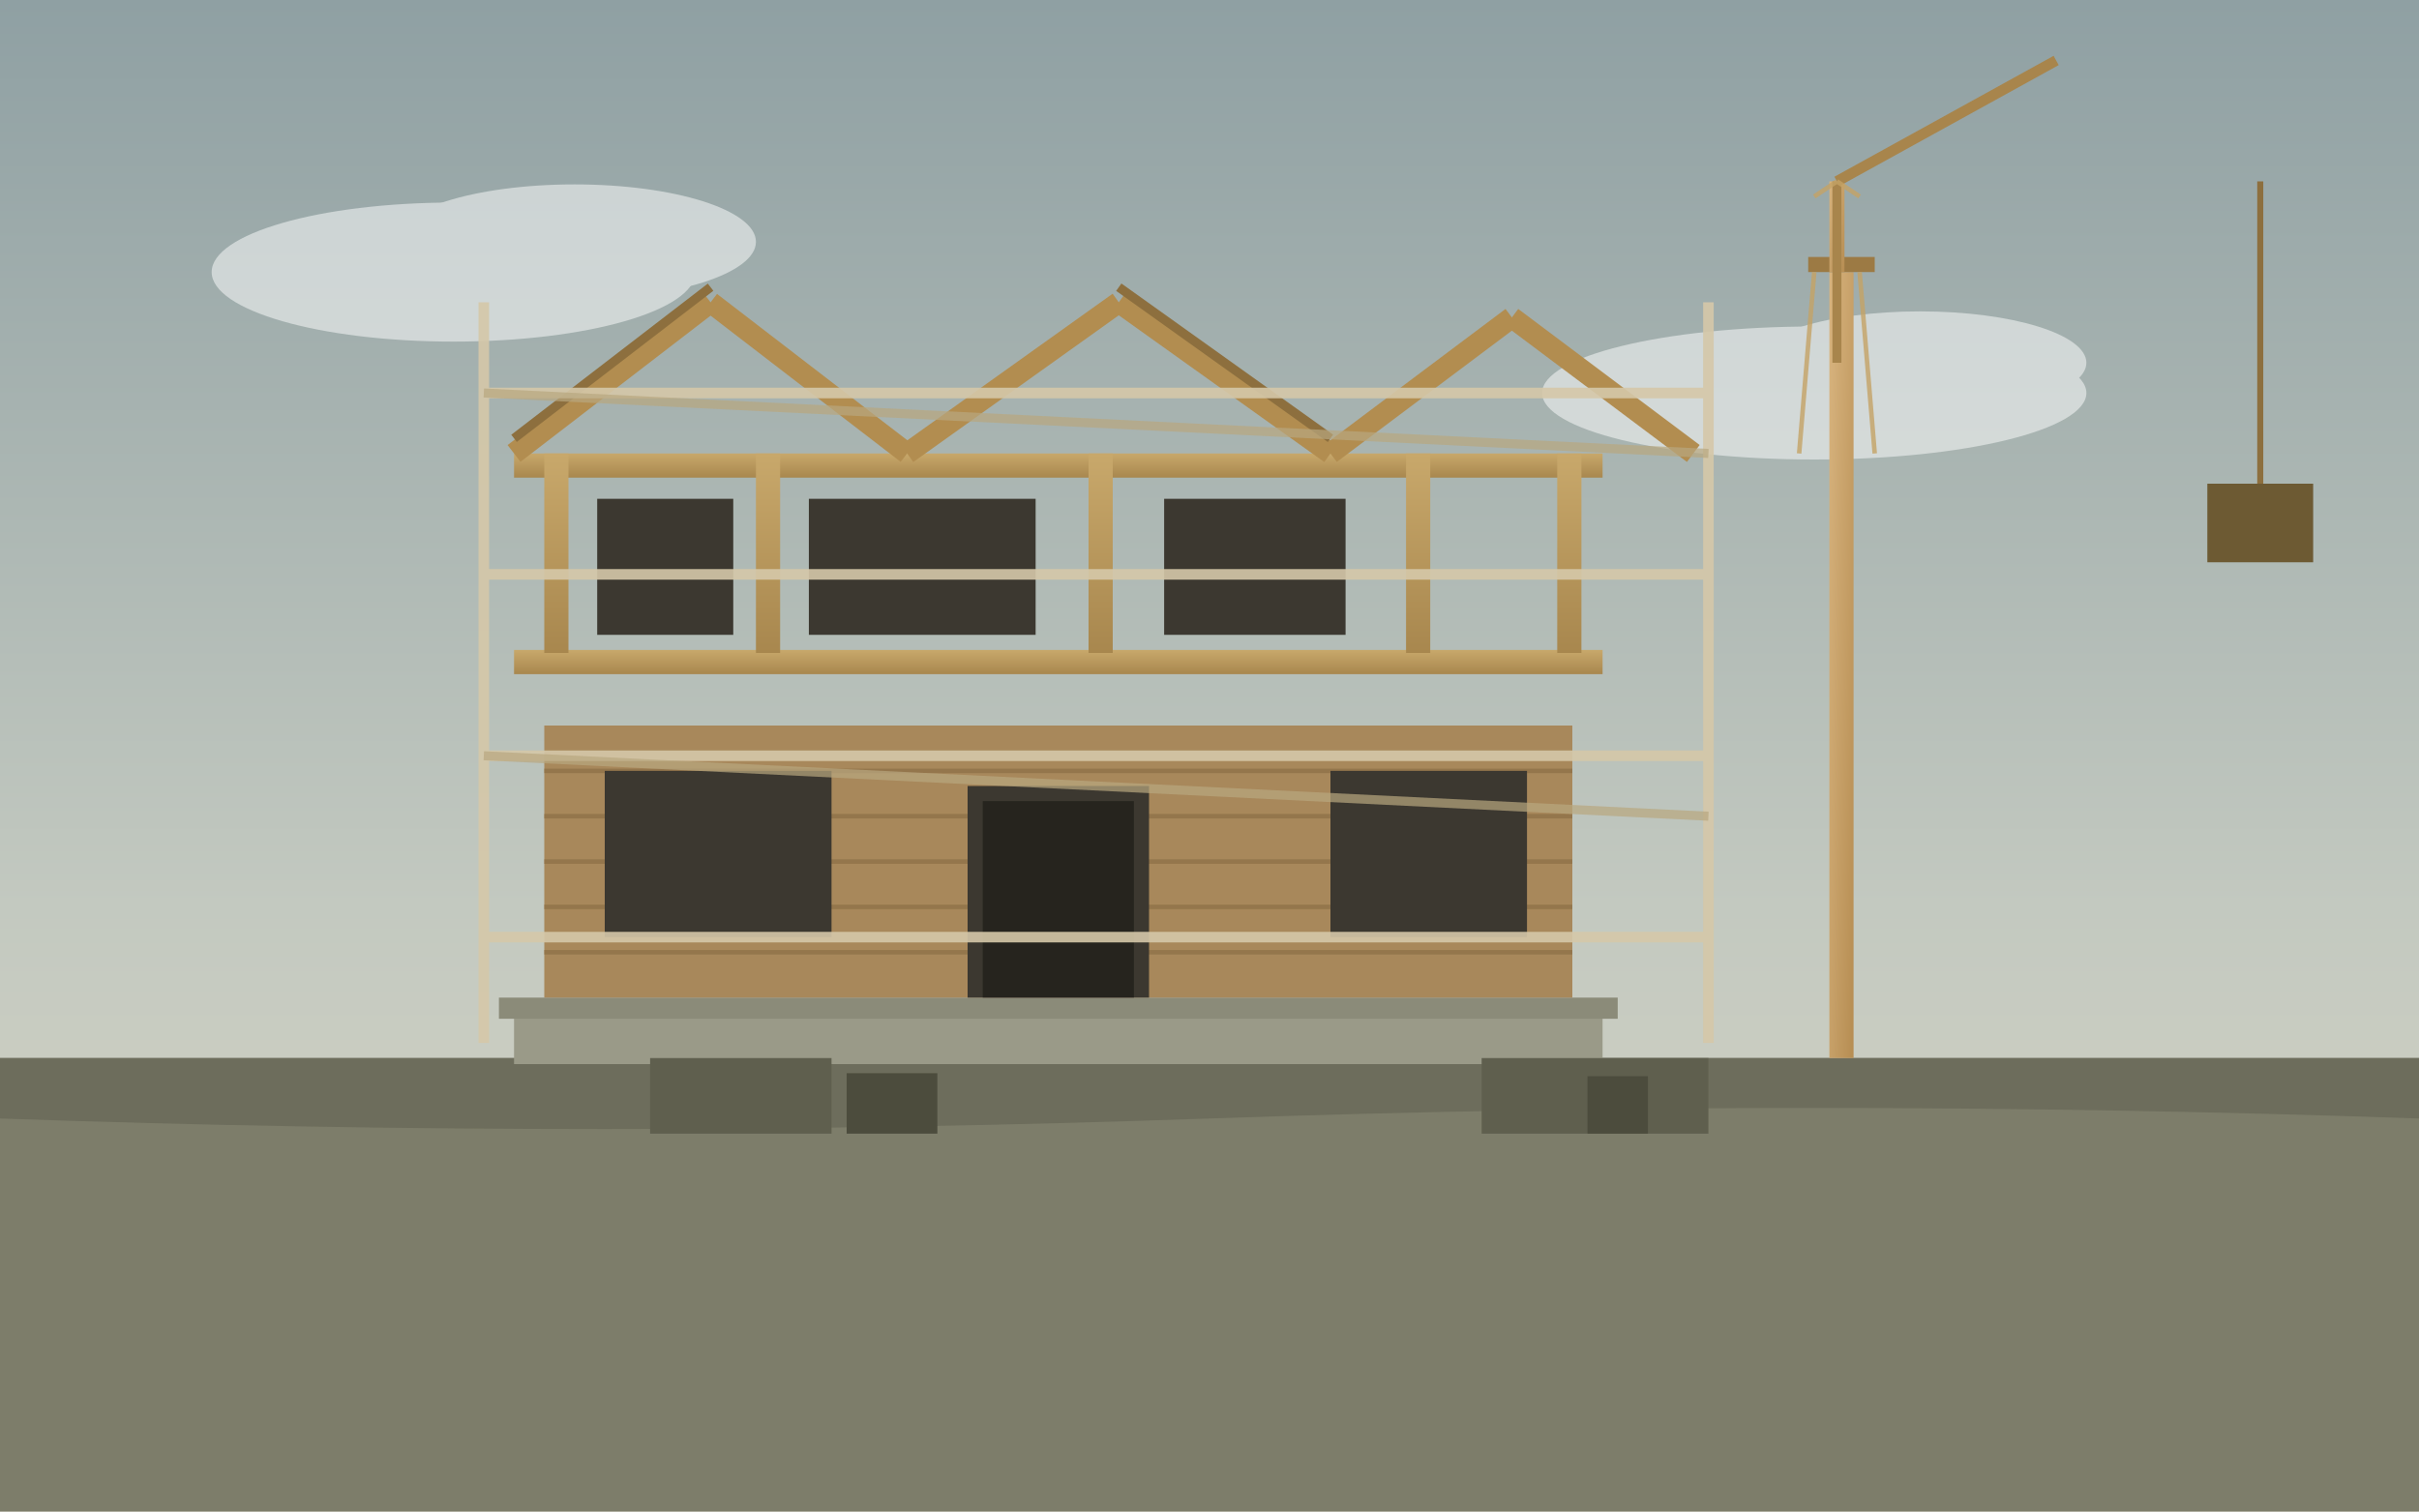
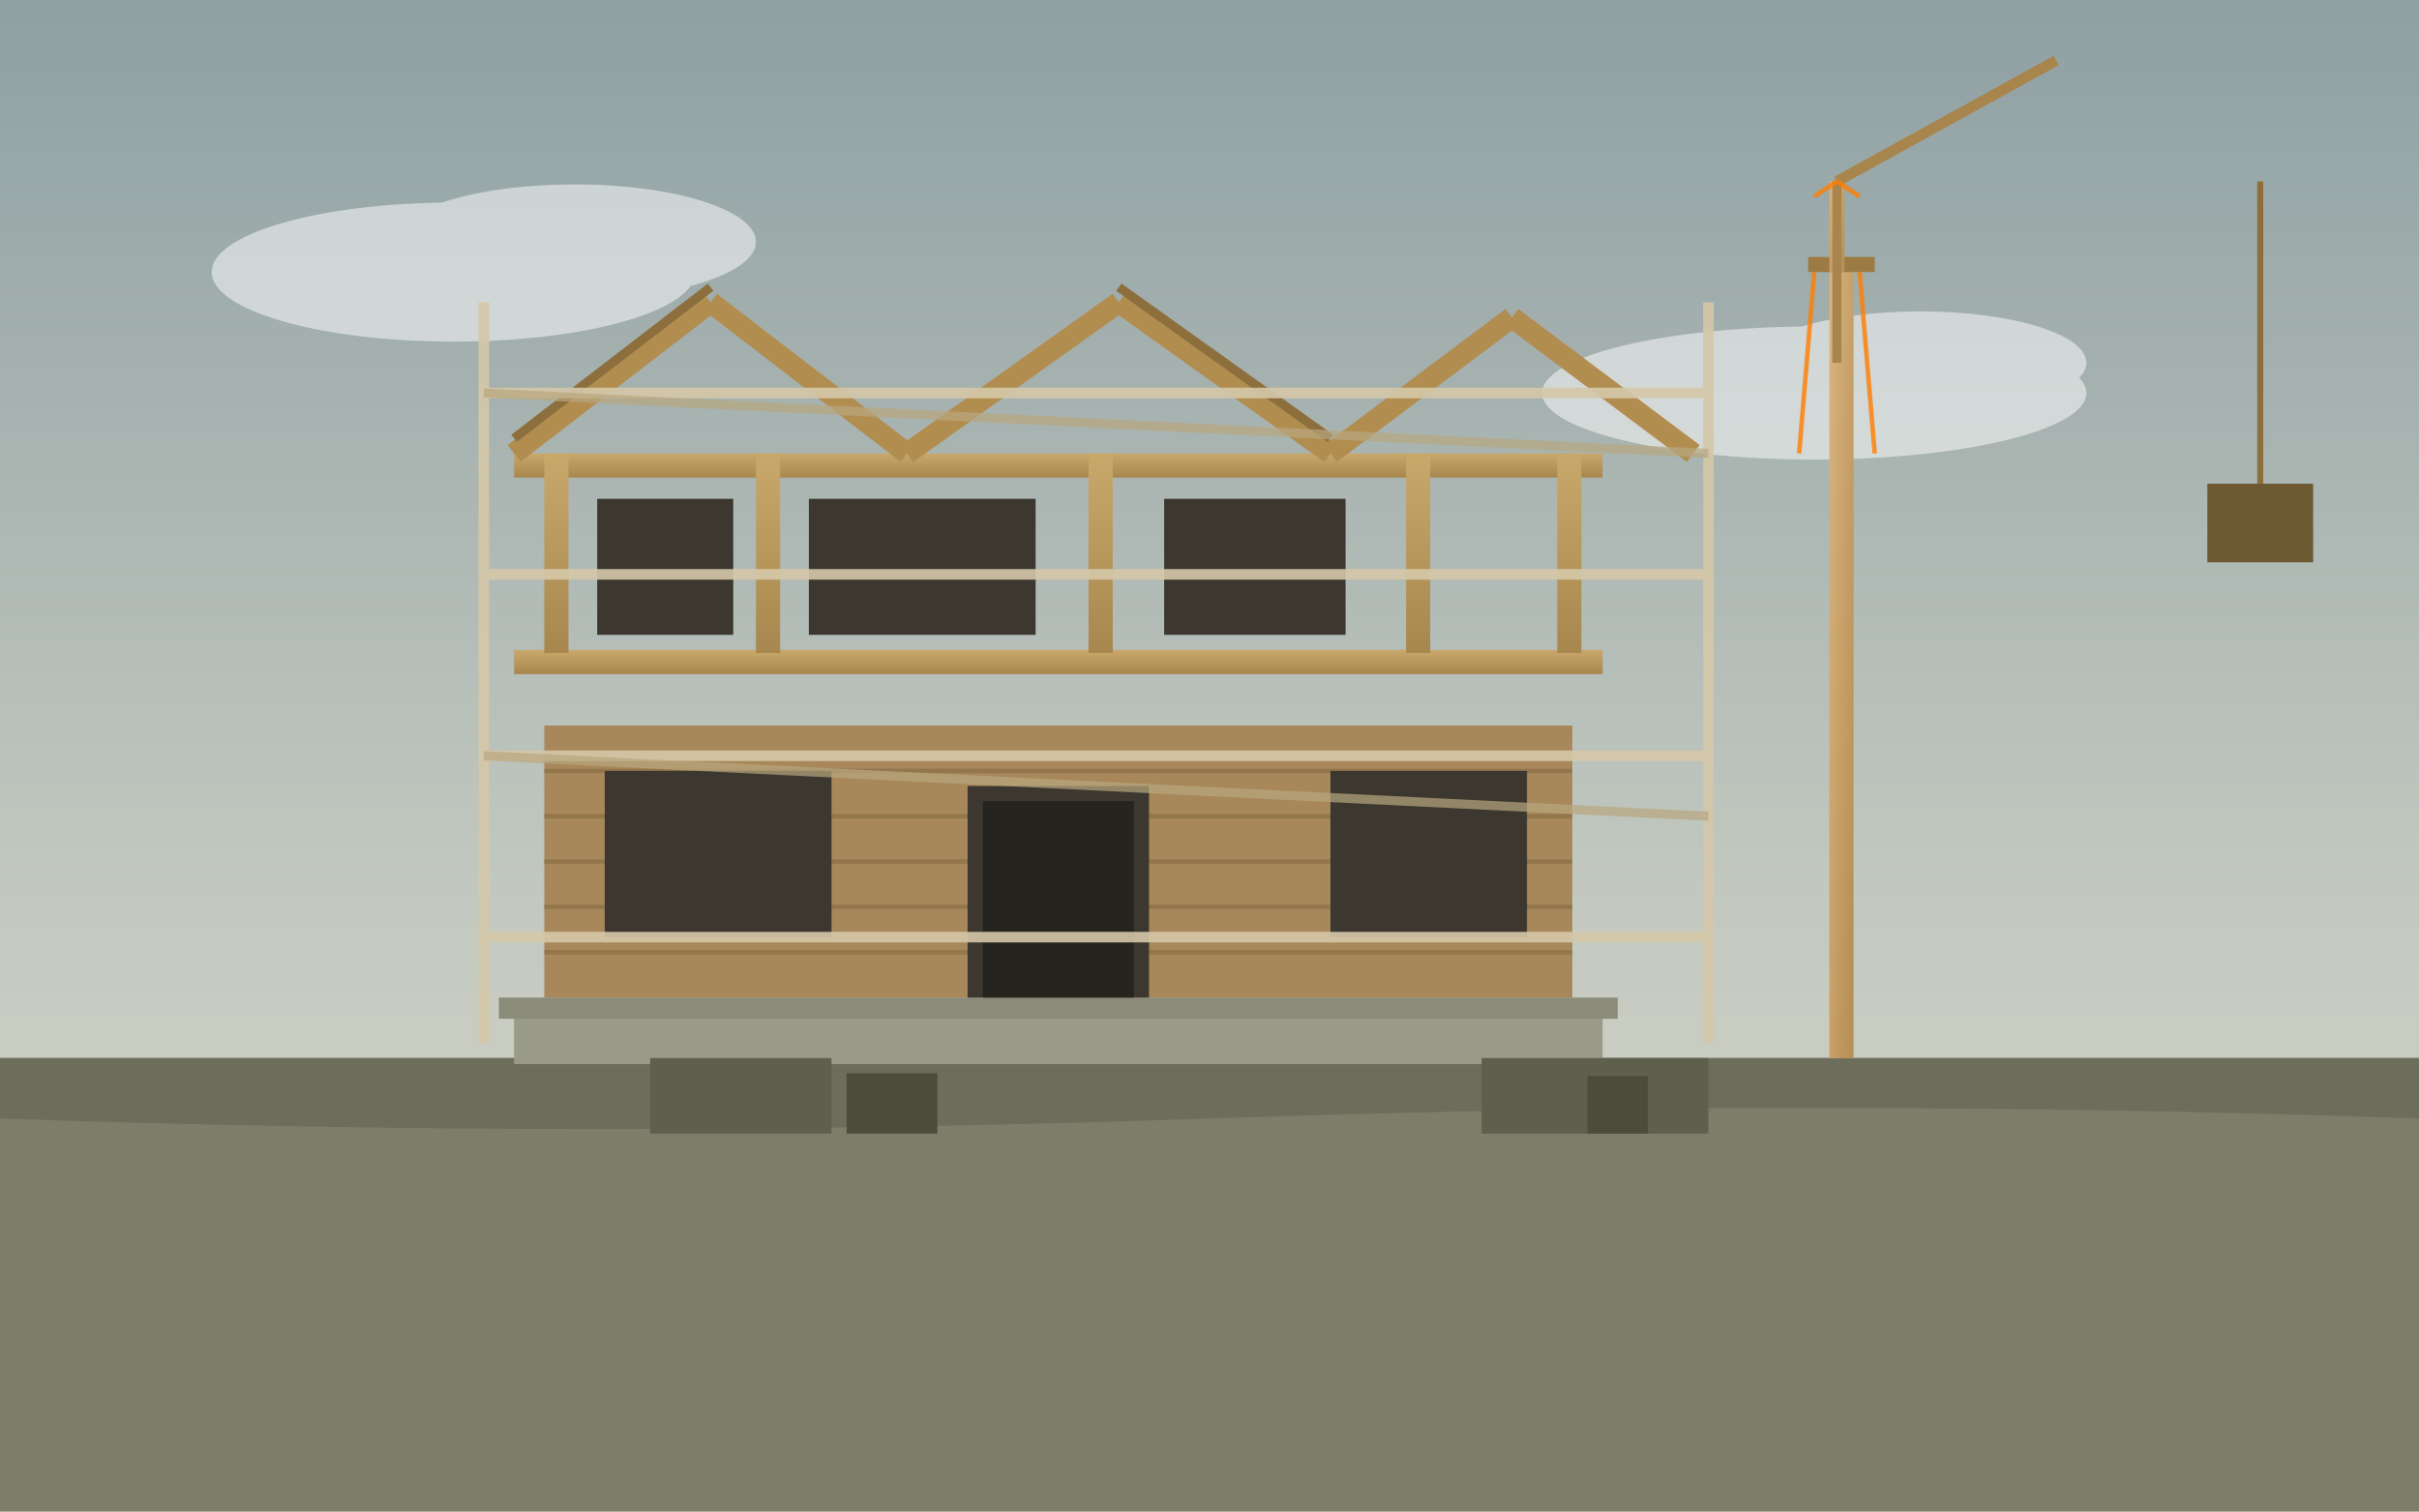
<svg xmlns="http://www.w3.org/2000/svg" viewBox="0 0 1600 1000" preserveAspectRatio="xMidYMid slice">
  <defs>
    <linearGradient id="sky2" x1="0" y1="0" x2="0" y2="1">
      <stop offset="0" stop-color="#8fa0a3" />
      <stop offset="0.6" stop-color="#c3c9c0" />
      <stop offset="1" stop-color="#dcd7c6" />
    </linearGradient>
    <linearGradient id="frameWall" x1="0" y1="0" x2="0" y2="1">
      <stop offset="0" stop-color="#c8a86b" />
      <stop offset="1" stop-color="#a8874e" />
    </linearGradient>
    <linearGradient id="steel" x1="0" y1="0" x2="1" y2="1">
      <stop offset="0" stop-color="#d8b47f" />
      <stop offset="1" stop-color="#b68d52" />
    </linearGradient>
  </defs>
  <rect width="1600" height="1000" fill="url(#sky2)" />
  <g fill="#ffffff" opacity="0.5">
    <ellipse cx="300" cy="180" rx="160" ry="46" />
    <ellipse cx="380" cy="160" rx="120" ry="38" />
    <ellipse cx="1200" cy="260" rx="180" ry="44" />
    <ellipse cx="1270" cy="240" rx="110" ry="34" />
  </g>
  <rect y="700" width="1600" height="300" fill="#7d7d6a" />
  <path d="M0 700 L1600 700 L1600 740 Q1200 726 800 740 Q400 754 0 740 Z" fill="#6d6d5c" />
  <g>
    <rect x="1210" y="180" width="16" height="520" fill="url(#steel)" />
    <rect x="1196" y="170" width="44" height="10" fill="#9c7a44" />
    <rect x="1210" y="120" width="10" height="60" fill="url(#steel)" />
    <line x1="1215" y1="120" x2="1500" y2="120" stroke="url(#steel)" stroke-width="10" />
    <line x1="1215" y1="120" x2="1360" y2="40" stroke="#a8854c" stroke-width="7" />
    <line x1="1215" y1="120" x2="1215" y2="240" stroke="#a8854c" stroke-width="6" />
    <line x1="1495" y1="120" x2="1495" y2="330" stroke="#8d6f3e" stroke-width="4" />
    <rect x="1460" y="320" width="70" height="52" fill="#6d5a33" />
-     <g stroke="#c4a265" stroke-width="3" opacity="0.8">
+     <g stroke="#ff7d00" stroke-width="3" opacity="0.8">
      <line x1="1200" y1="130" x2="1215" y2="120" />
      <line x1="1215" y1="120" x2="1230" y2="130" />
      <line x1="1230" y1="180" x2="1240" y2="300" />
      <line x1="1200" y1="180" x2="1190" y2="300" />
    </g>
  </g>
  <g>
    <rect x="340" y="670" width="720" height="34" fill="#9a9a88" />
    <rect x="330" y="660" width="740" height="14" fill="#8b8b79" />
    <g fill="#a8885b">
      <rect x="360" y="480" width="680" height="180" />
      <g stroke="#8f7248" stroke-width="3" opacity="0.8">
        <line x1="360" y1="510" x2="1040" y2="510" />
        <line x1="360" y1="540" x2="1040" y2="540" />
        <line x1="360" y1="570" x2="1040" y2="570" />
        <line x1="360" y1="600" x2="1040" y2="600" />
        <line x1="360" y1="630" x2="1040" y2="630" />
      </g>
      <rect x="640" y="520" width="120" height="140" fill="#3c3830" />
      <rect x="650" y="530" width="100" height="130" fill="#26241e" />
    </g>
    <rect x="400" y="510" width="150" height="110" fill="#3c3830" />
    <rect x="880" y="510" width="130" height="110" fill="#3c3830" />
    <g fill="url(#frameWall)">
      <rect x="340" y="430" width="720" height="16" />
      <rect x="340" y="300" width="720" height="16" />
      <rect x="360" y="300" width="16" height="132" />
      <rect x="500" y="300" width="16" height="132" />
      <rect x="720" y="300" width="16" height="132" />
      <rect x="930" y="300" width="16" height="132" />
      <rect x="1030" y="300" width="16" height="132" />
    </g>
    <rect x="395" y="330" width="90" height="90" fill="#3c3830" />
    <rect x="535" y="330" width="150" height="90" fill="#3c3830" />
    <rect x="770" y="330" width="120" height="90" fill="#3c3830" />
    <g stroke="#b28d50" stroke-width="14" fill="none">
      <line x1="340" y1="300" x2="470" y2="200" />
      <line x1="470" y1="200" x2="600" y2="300" />
      <line x1="600" y1="300" x2="740" y2="200" />
      <line x1="740" y1="200" x2="880" y2="300" />
      <line x1="880" y1="300" x2="1000" y2="210" />
      <line x1="1000" y1="210" x2="1120" y2="300" />
    </g>
    <line x1="340" y1="300" x2="470" y2="200" stroke="#8d6f3e" stroke-width="6" transform="translate(0,-10)" />
    <line x1="740" y1="200" x2="880" y2="300" stroke="#8d6f3e" stroke-width="6" transform="translate(0,-10)" />
    <g stroke="#d5c8a8" stroke-width="7" opacity="0.9">
      <line x1="320" y1="200" x2="320" y2="690" />
      <line x1="1130" y1="200" x2="1130" y2="690" />
      <line x1="320" y1="260" x2="1130" y2="260" />
      <line x1="320" y1="380" x2="1130" y2="380" />
      <line x1="320" y1="500" x2="1130" y2="500" />
      <line x1="320" y1="620" x2="1130" y2="620" />
    </g>
    <g stroke="#b8a77f" stroke-width="6">
      <line x1="320" y1="260" x2="1130" y2="300" opacity="0.7" />
      <line x1="320" y1="500" x2="1130" y2="540" opacity="0.7" />
    </g>
    <g fill="#5f5f4e">
      <rect x="430" y="700" width="120" height="50" />
      <rect x="980" y="700" width="150" height="50" />
    </g>
    <g fill="#4c4c3d">
      <rect x="560" y="710" width="60" height="40" />
      <rect x="1050" y="712" width="40" height="38" />
    </g>
  </g>
</svg>
